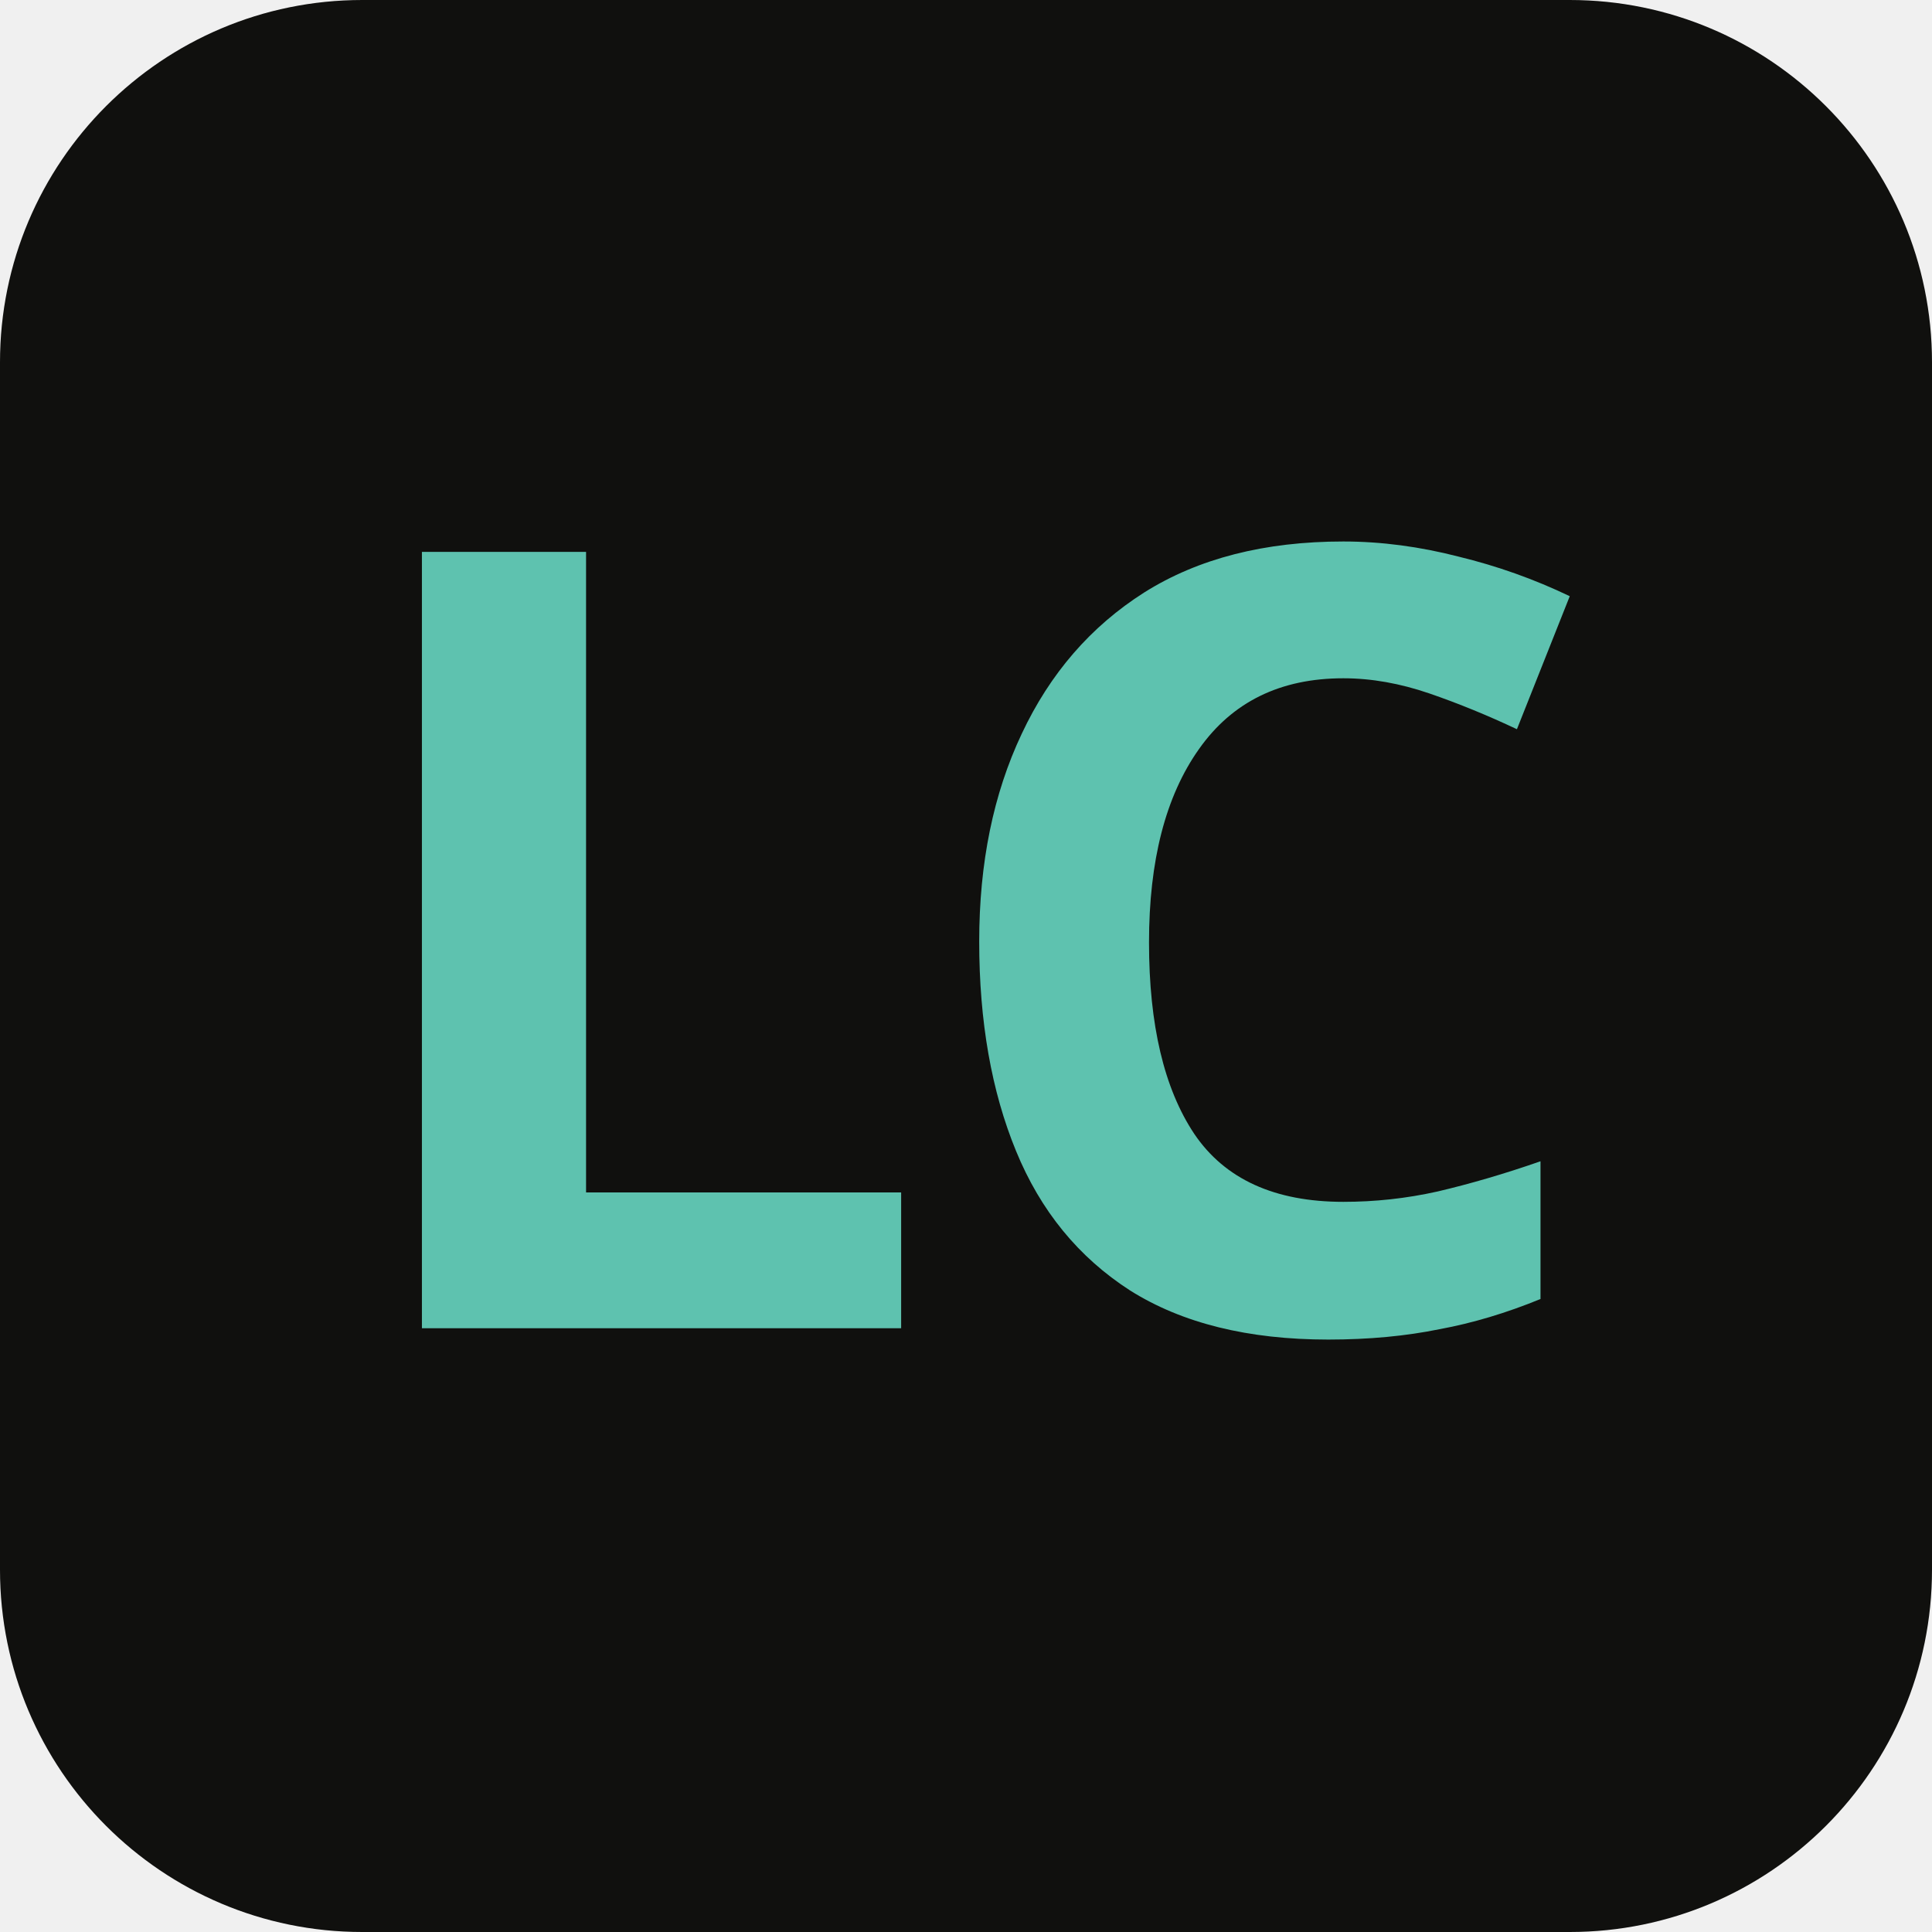
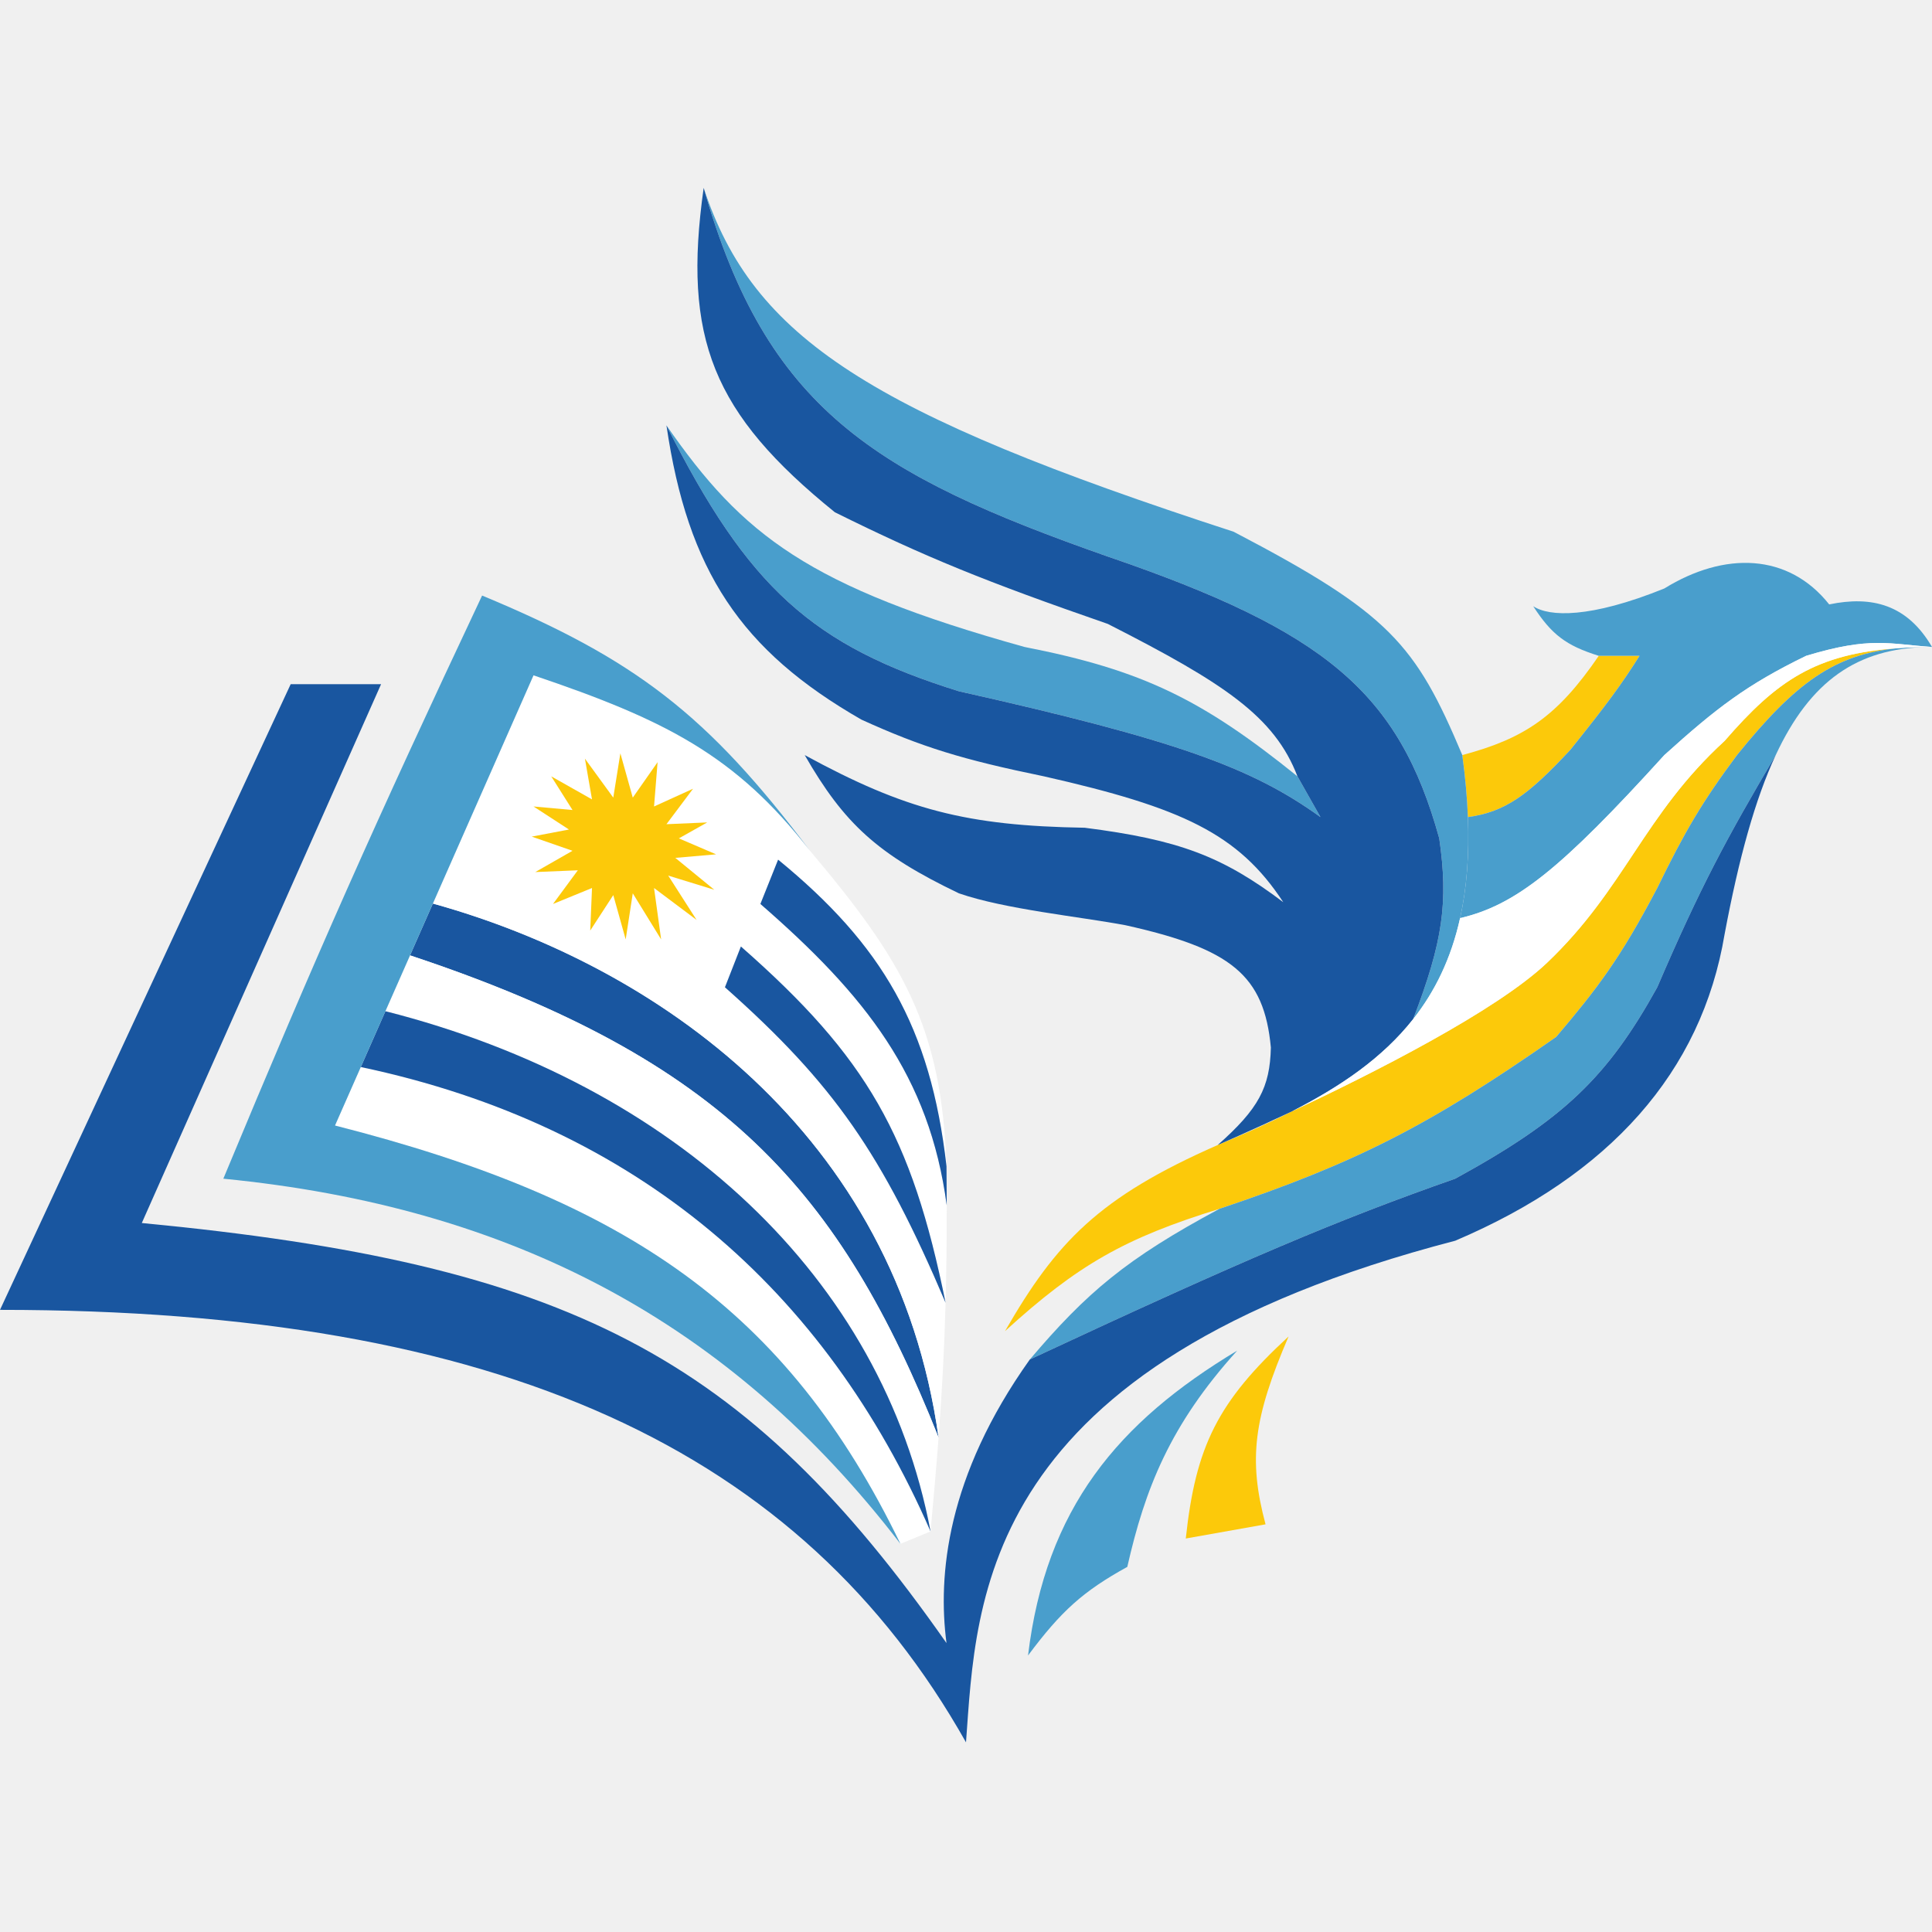
- <svg xmlns="http://www.w3.org/2000/svg" viewBox="0 0 32 32">
-   <rect width="32" height="32" rx="6" fill="#10100e" />
-   <text x="16" y="22" font-family="system-ui,sans-serif" font-size="18" font-weight="700" fill="#5ec2af" text-anchor="middle">LC</text>
+ <svg xmlns="http://www.w3.org/2000/svg" viewBox="0 -53 545 545" fill="none">
+   <path fill-rule="evenodd" clip-rule="evenodd" d="M115.665 216.5L122.112 201.88C185.112 219.38 252.707 266.54 264.762 352.5C237 283 204.5 246 115.665 216.5Z" fill="#1956A0" />
+   <path fill-rule="evenodd" clip-rule="evenodd" d="M267 276C265.657 236.548 254.615 217.957 228.5 187C207.5 160 187.5 150 150.5 137.5L122.112 201.88C185.112 219.38 252.707 266.54 264.762 352.5C265.744 339.446 266.393 327.491 266.743 314.5C248.835 272.461 235.308 252.864 204.5 225.5L209 214C244.657 245.305 257.177 267.384 266.743 314.5C266.974 305.979 267.076 297.013 267.06 287C262.192 250.5 244.067 227.733 214.5 202L219.5 189.5C248.787 213.5 262.518 236.658 267 276Z" fill="white" />
+   <path d="M254 382.5L262.5 379C232.799 311 180 264.5 101.776 248L94.5 264.5C177 285.5 222 316.5 254 382.5Z" fill="white" />
+   <path d="M262.5 379C263.393 369.376 264.144 360.72 264.762 352.5C237 283 204.5 246 115.665 216.5L108.72 232.25C190.5 253 249 307.5 262.5 379Z" fill="white" />
+   <path d="M108.72 232.25L101.776 248C180 264.5 232.799 311 262.5 379C249 307.5 190.5 253 108.72 232.25Z" fill="#1956A0" />
+   <path d="M266.743 314.5C257.177 267.384 244.657 245.305 209 214L204.5 225.5C235.308 252.864 248.835 272.461 266.743 314.5Z" fill="#1956A0" />
+   <path d="M267.06 287C267.054 283.472 267.034 279.814 267 276C262.518 236.658 248.787 213.5 219.5 189.5L214.5 202C244.067 227.733 262.192 250.5 267.06 287Z" fill="#1956A0" />
+   <path d="M334.5 381L357 377C352.061 358.552 353.658 346.896 363.5 324C343.533 342.412 337.28 354.935 334.5 381Z" fill="#FCC90A" />
+   <path d="M343.5 270C309.938 284.76 298.002 297.337 283.5 322.5C304.049 303.784 317.306 296.251 344 288C382.2 275.151 403.027 264.675 439 239.5C450.618 225.798 457.014 217.469 467.5 197.5C475.235 181.643 480.078 173.335 490 160C506.459 139.603 517.605 131.467 535.728 129.817C512.196 131.4 501.238 138.993 486.5 156C463.64 176.936 458.5 197.5 436.5 218.5C422.166 232.182 387.031 249.898 364.286 260.582C357.8 263.876 350.839 266.955 343.5 270Z" fill="#FCC90A" />
+   <path d="M451 132C439.319 149.075 430.097 155.312 412.5 160C413.348 166.21 413.869 172.032 414.082 177.5C424.594 176.035 430.985 171.415 443 158.5C453.101 145.911 457.461 140.026 462.5 132H451Z" fill="#FCC90A" />
+   <path d="M228.5 187C199.616 148.614 179.264 132.984 136 115C105.581 179.57 89.565 215.593 63 279.5C144.5 287.5 206 320 254 382.5C222 316.5 177 285.5 94.5 264.5L101.776 248L108.72 232.25L115.665 216.5L122.112 201.88L150.5 137.5C187.5 150 207.5 160 228.5 187Z" fill="#499ECC" />
+   <path d="M290 414C299.347 401.468 305.464 395.931 318 389C323 367 330 349 349 328C315.342 348.199 295 372.5 290 414Z" fill="#499ECC" />
+   <path d="M344 288C317.696 302.092 306.513 311.643 290.5 330.5C351.222 302.184 377.216 291.186 410.5 279.5C441.044 262.786 453.424 250.91 467.5 225.5C479.701 197.071 487.182 183.279 500.916 160C510.682 139.064 523.914 129.88 543.745 129.512C540.915 129.547 538.249 129.648 535.728 129.817C517.605 131.467 506.459 139.603 490 160C480.078 173.335 475.235 181.643 467.5 197.5C457.014 217.469 450.618 225.798 439 239.5C403.027 264.675 382.2 275.151 344 288Z" fill="#499ECC" />
+   <path d="M545 129.5C538 117.5 528 115 516 117.5C504.5 103 486.5 102.5 469.5 113C448.5 121.5 437 121 432.5 118C437.714 126.031 441.756 129.108 451 132H462.5C457.461 140.026 453.101 145.911 443 158.5C430.985 171.415 424.594 176.035 414.082 177.5C414.502 188.293 413.721 197.707 411.878 206C427.609 202.307 440.238 192.228 469.5 160C484.138 146.78 492.689 140.169 509.5 132C527.782 126.471 532.864 128.696 545 129.5Z" fill="#499ECC" />
+   <path d="M412.5 160C399.308 128.693 392 120 348 97C245.27 63.563 212.404 42.353 198.5 0C216.224 62.233 246.4 80.796 312.5 104C373.92 125.015 394.598 142.339 406 183.5C408.581 201.423 407.07 212.552 398.629 234.5C404.809 226.669 409.345 217.392 411.878 206C413.721 197.707 414.502 188.293 414.082 177.5C413.869 172.032 413.348 166.21 412.5 160Z" fill="#499ECC" />
+   <path d="M366 166C339.098 144.307 322.359 136.033 289 129.5C228 112.5 209.5 98 188 67C211.035 112.789 229.15 129.125 270.5 142C331.415 155.668 353.059 163.447 372.5 177.5L366 166Z" fill="#499ECC" />
+   <path d="M198.5 0C192.5 42.5 201.039 63.613 235.5 91.5C260.965 104.128 277.922 111.018 312.5 123C345.408 139.742 359.531 149.147 366 166L372.5 177.5C353.059 163.447 331.415 155.668 270.5 142C229.15 129.125 211.035 112.789 188 67C194 108 209 130.5 243 150C260.113 157.78 271.448 161.255 294.5 166C333.474 174.826 349.325 182.171 362 201.5C344.757 188.482 332.472 183.886 306 180.5C272.641 179.953 255.328 175.437 227 160C238.135 179.369 247.542 187.995 270.5 199C283.5 203.5 304.472 205.555 317.5 208C347.281 214.643 356.595 222.029 358.5 242.5C358.237 253.745 355.062 259.776 343.5 270C343.5 270 352.121 266.297 364.286 260.582C378.264 253.484 390.035 245.39 398.629 234.5C407.07 212.552 408.581 201.423 406 183.5C394.598 142.339 373.92 125.015 312.5 104C246.4 80.796 216.224 62.233 198.5 0Z" fill="#1956A0" />
+   <path d="M272.5 438.5C275.5 398 276 332 410.5 297C454 278.5 480 249.5 486.5 210.5C490.518 189.089 495.103 172.463 500.916 160C487.182 183.279 479.701 197.071 467.5 225.5C453.424 250.91 441.044 262.786 410.5 279.5C377.216 291.186 351.222 302.184 290.5 330.5C267 363.5 264.5 391.5 267 410.5C210.149 329.353 160.365 303.517 40 292L107.5 140H82L0 316.5C141.5 316.5 226 356 272.5 438.5Z" fill="#1956A0" />
+   <path d="M436.5 218.5C458.5 197.5 463.64 176.936 486.5 156C501.238 138.993 512.196 131.4 535.728 129.817C538.624 129.554 541.698 129.456 545 129.5C532.864 128.696 527.782 126.471 509.5 132C492.689 140.169 484.138 146.78 469.5 160C440.238 192.228 427.609 202.307 411.878 206C409.345 217.392 404.809 226.669 398.629 234.5C390.035 245.39 378.264 253.484 364.286 260.582C387.031 249.898 422.166 232.182 436.5 218.5Z" fill="white" />
+   <path d="M184.5 174.5L195.5 169.5L188 179.5L199.5 179L191.5 183.5L202 188L190.5 189L201.5 198L188.5 194L196.5 206.5L184.5 197.5L186.5 212L178.5 199L176.5 212L173 199.5L166.5 209.5L167 197.5L156 202L163 192.5L151 193L161.5 187L150 183L160.5 181L150.5 174.5L161.5 175.5L155.5 166L167 172.5L165 161L173 172L175 159.5L178.5 172L185.5 162L184.5 174.5Z" fill="#FCC90A" />
</svg>
